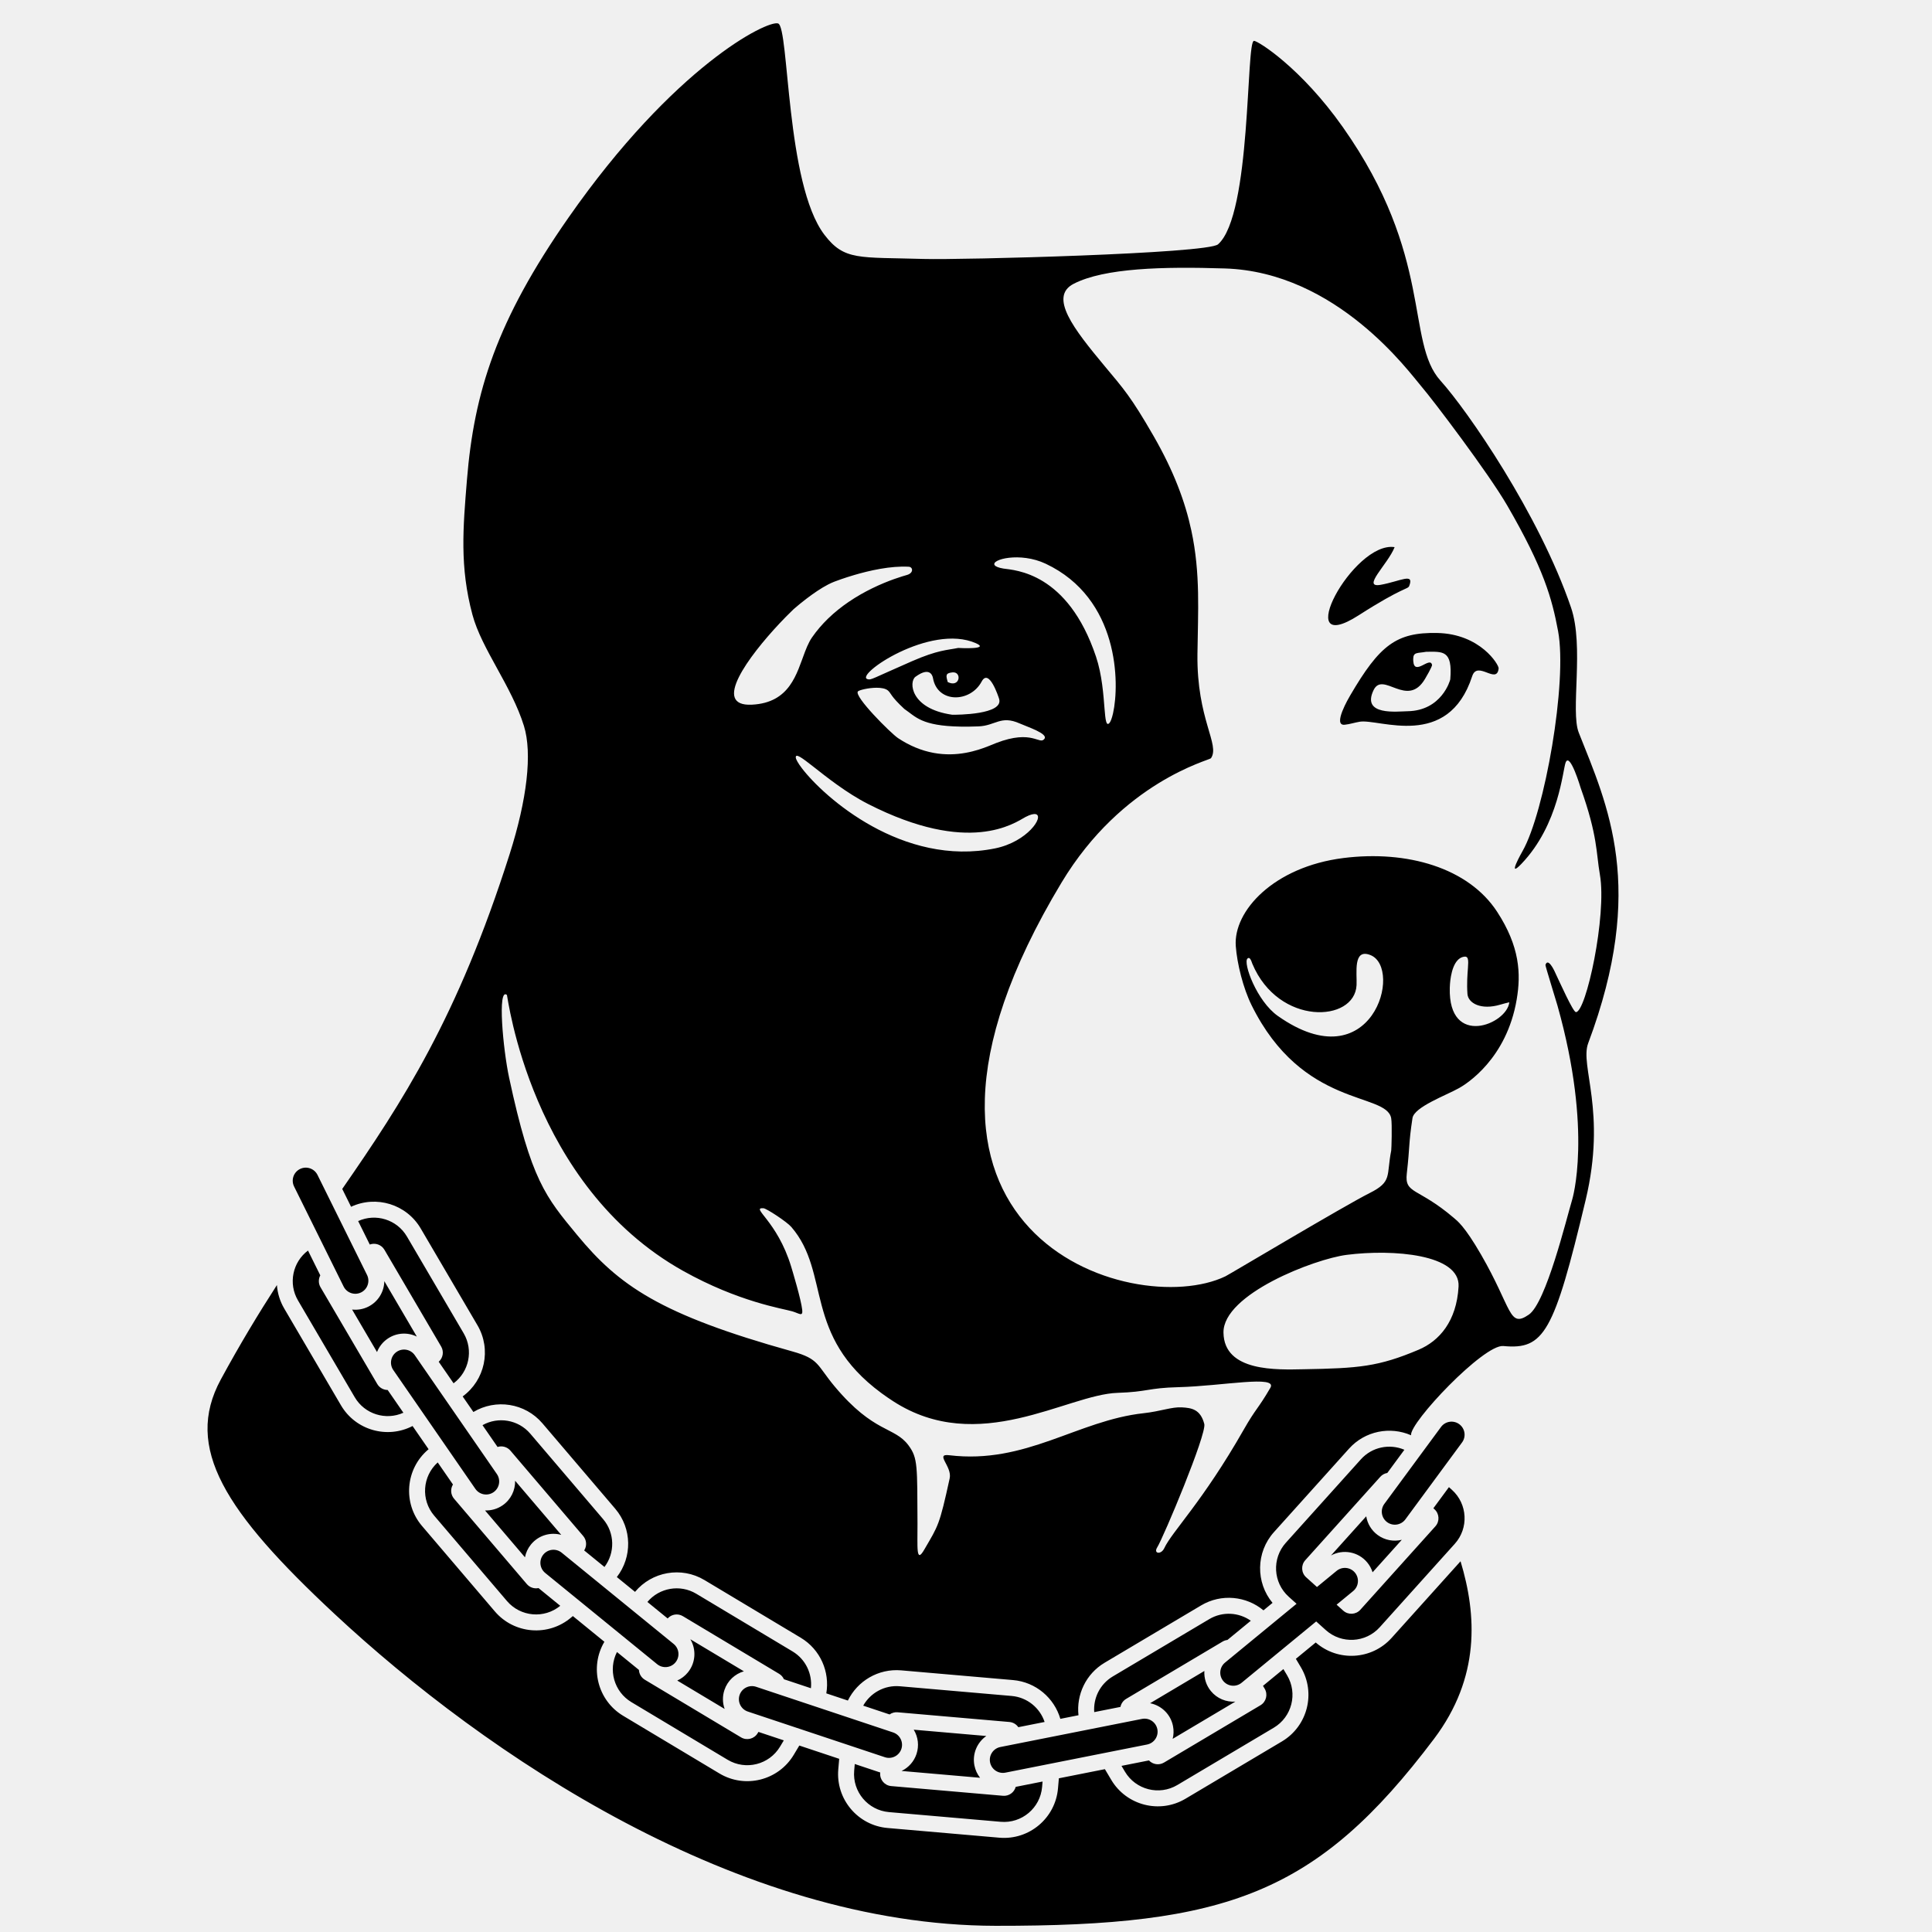
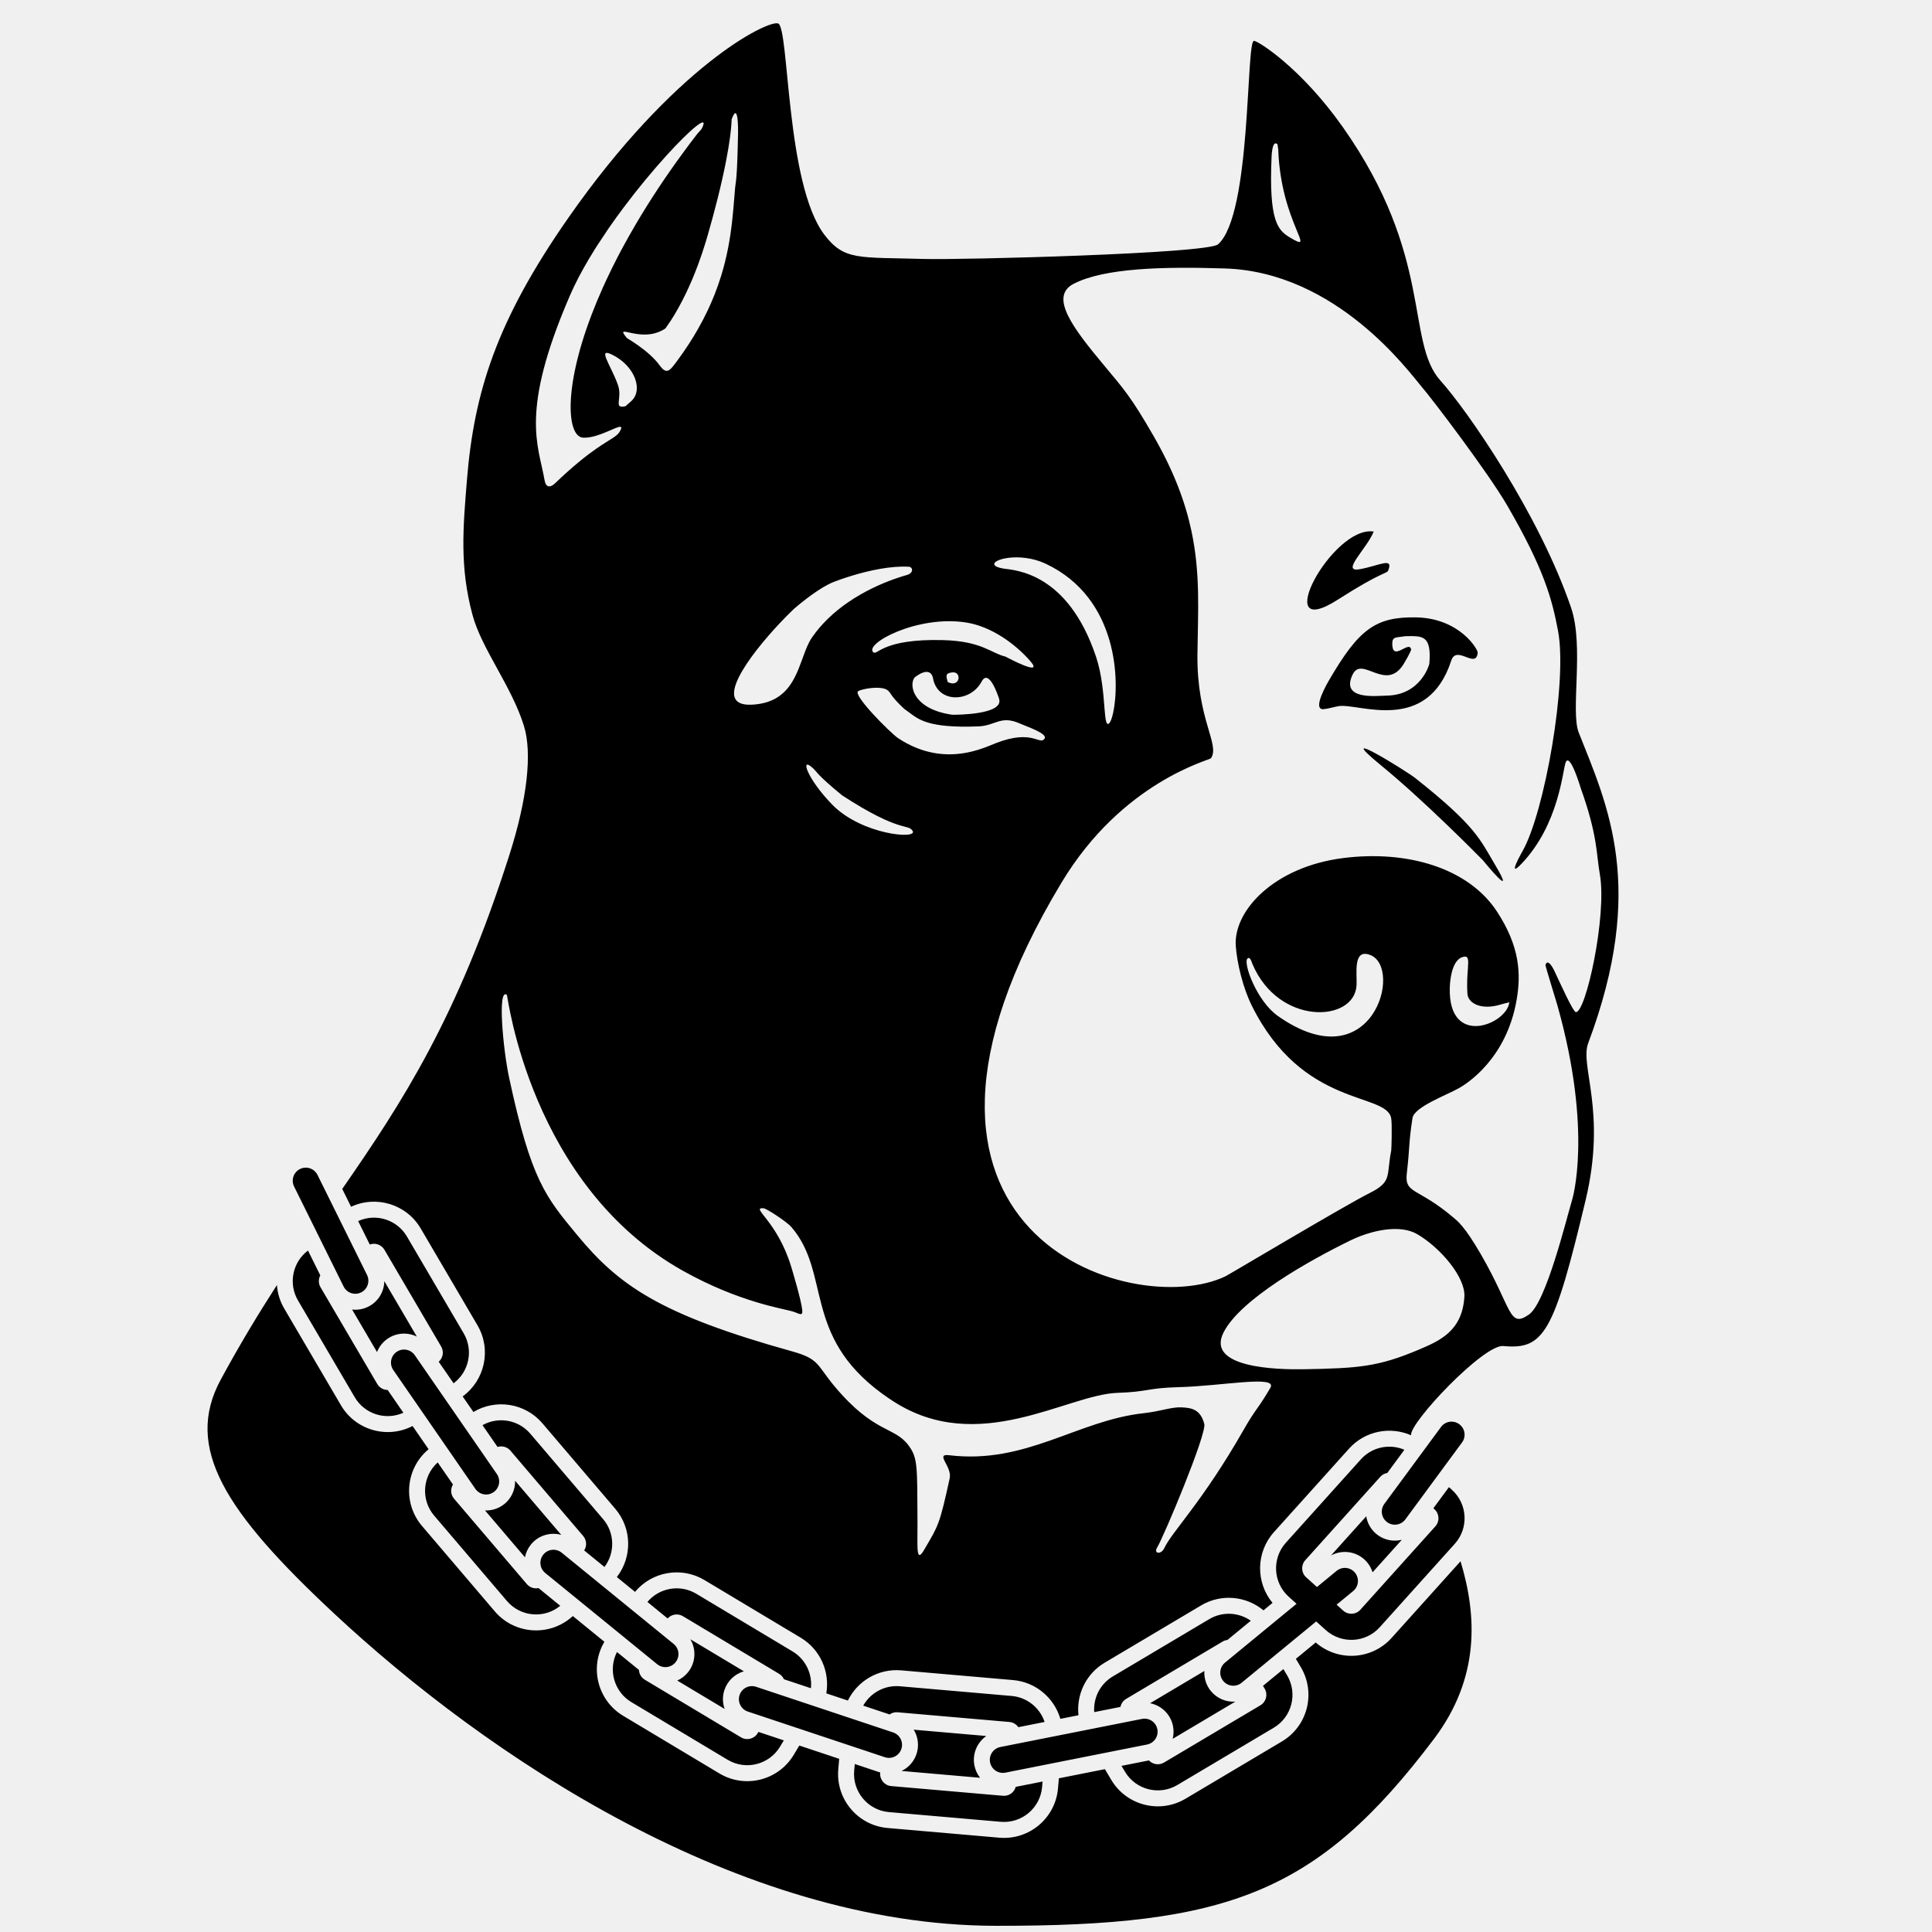
<svg xmlns="http://www.w3.org/2000/svg" xml:space="preserve" viewBox="0 0 1024 1024">
  <style type="text/css">
      .fill { fill: #000; }
      @media (prefers-color-scheme: dark) {
        .fill { fill: #fff; }
      }
  </style>
-   <path d="m697.612 859.402-39.529 32.497a6.923 6.923 0 0 1-9.741-.951 6.924 6.924 0 0 1 .951-9.74l37.911-31.168-4.165-3.747c-8.311-7.475-8.989-20.291-1.514-28.602l39.771-44.214c5.956-6.622 15.302-8.398 23.059-5.066l-9.052 12.286a6.38 6.38 0 0 0-3.716 2.036l-39.771 44.214a6.416 6.416 0 0 0 .479 9.056l5.723 5.147 10.405-8.554a6.923 6.923 0 0 1 9.741.951 6.924 6.924 0 0 1-.951 9.741l-8.787 7.224 3.527 3.173a6.415 6.415 0 0 0 9.055-.479l39.771-44.215a6.414 6.414 0 0 0-.479-9.055l-.582-.523 8.25-11.197 1.588 1.429c8.311 7.476 8.989 20.292 1.514 28.602l-39.771 44.215c-7.475 8.311-20.292 8.989-28.602 1.513zM181.397 630.165c31.811-45.938 61.124-90.696 88.723-177.466 9.226-29.006 12.08-53.395 7.582-67.931-6.546-21.156-22.403-40.754-27.279-58.886-6.842-25.439-4.999-46.193-2.939-71.476 3.8-46.642 15.681-84.399 53.781-138.995C357.301 35.115 406.821 10.489 412.43 12.441c5.891 2.049 3.98 85.018 24.501 111.951 10.579 13.885 18.213 11.829 52.737 12.861 19.204.574 150.267-2.8 155.909-7.748 17.858-15.661 14.717-108.014 19.069-107.858 2.274.082 24.972 14.39 47.022 45.642 48.428 68.638 33.194 113.846 51.823 134.472 14.236 15.763 52.29 70.775 69.194 120.275 7.041 20.618-.412 54.919 4.086 66.263 15.297 38.583 35.981 82.074 4.993 164.651-4.529 12.069 9.895 35.94-1.332 83.042-16.813 70.54-22.07 79.474-43.631 77.428-10.395-.986-49.814 40.664-48.922 47.298-11.032-4.831-24.382-2.337-32.872 7.102l-39.77 44.214c-9.647 10.725-9.716 26.742-.764 37.523l-4.812 3.956c-9.085-7.559-22.307-8.994-33.041-2.616l-51.127 30.375c-9.987 5.934-15.066 16.994-13.876 27.843l-9.61 1.907c-3.228-11.03-12.95-19.501-25.082-20.554l-59.247-5.143c-12.161-1.056-23.22 5.648-28.285 15.999l-11.433-3.809c1.937-11.338-3.095-23.222-13.549-29.484l-51.017-30.56c-12.302-7.369-27.925-4.445-36.818 6.254l-9.637-7.854c8.161-10.521 8.123-25.682-.852-36.21l-38.58-45.258c-9.226-10.823-24.781-13.097-36.591-6.017l-5.699-8.251c11.784-8.578 15.373-24.885 7.847-37.721l-30.08-51.301c-7.557-12.887-23.637-17.705-36.907-11.499zM585.43 375.666c.475 5.862.87 9.278 2.516 7.628.653-.656 1.382-2.512 1.998-5.269 3.512-15.739 3.319-60.816-35.687-79.23-13.599-6.419-29.264-2.282-27.063.764.508.703 1.968 1.348 4.626 1.791 6.081.891 34.075 1.92 49.082 46.684 3.245 9.681 3.947 20.478 4.528 27.632m-154.54 30.528c-5.802-4.544-9.279-7.116-9.108-4.686.068.965 1.183 2.973 3.223 5.652 11.644 15.296 53.414 52.477 102.449 42.495 17.095-3.48 26.141-17.034 21.522-18.131-1.066-.254-2.861.157-5.453 1.509-5.817 3.194-29.758 20.443-83.407-6.899-11.602-5.913-22.145-14.395-29.226-19.94m76.953-62.767c.778.041 17.163.913 9.417-2.51-24.24-10.71-64.673 17.1-57.416 19.062 1.954.528 1.91-.075 23.46-9.492 13.866-6.058 18.726-5.868 24.539-7.06M467.184 738.39c-41.852-30.835-26.674-63.593-47.754-88.06-2.411-2.798-13.175-9.821-14.729-9.927-7.195-.493 7.2 6.427 14.652 30.999.55 1.813 5.283 17.419 5.854 22.953.385 3.744-1.754 1.697-5.309.67-5.087-1.47-28.352-4.937-57.856-21.44-80.917-45.262-93.022-145.953-93.356-146.232-5.131-4.287-2.069 28.836 1.151 43.823 11.68 54.367 19.334 63.145 36.036 83.369 22.163 26.839 43.887 42.175 114.041 61.726 14.47 4.032 12.9 7.147 22.492 18.598 20.923 24.975 31.586 21.117 39.08 31.15 5.084 6.808 4.636 11.077 4.803 41.568.068 12.385-.918 21.728 3.729 13.505 7.287-12.541 7.859-12.435 13.333-37.533 1.395-6.395-8.062-13.2-.23-12.256 40.699 4.908 67.955-18.438 102.998-22.27 8.969-.981 14.985-3.415 20.262-3.103 5.035.298 9.851.898 11.917 8.79 1.376 5.257-21.644 60.135-24.977 65.464-2.078 3.321 2.082 3.991 3.771.37 4.1-8.792 20.234-24.442 42.082-62.759 6.572-11.524 7.498-10.799 14.142-22.222 4.021-6.913-25.373-.944-48.742-.346-16.342.418-16.068 2.488-32.29 3.015-26.712.868-73.637 33.678-118.839 4.463a124 124 0 0 1-6.261-4.315M413.09 330.513c-16.086 17.156-36.268 44.078-14.549 42.982 20.26-1.022 23.678-16.478 28.139-28.1.733-1.909 1.494-3.715 2.362-5.337.408-.76.839-1.48 1.302-2.151 2.532-3.672 5.396-6.975 8.443-9.94l.178-.173c3.449-3.334 7.128-6.238 10.822-8.755 4.183-2.851 8.387-5.205 12.299-7.126 8.997-4.419 16.454-6.548 18.595-7.16 3.703-1.057 3.239-4.24.986-4.369-9.626-.549-20.862 2.02-28.927 4.395-5.312 1.564-9.248 3.044-10.442 3.492a32 32 0 0 0-3.433 1.554c-3.828 1.986-7.904 4.829-11.238 7.362l-.188.144a142 142 0 0 0-6.725 5.464 180 180 0 0 0-4.168 4.115 221 221 0 0 0-3.456 3.603m74.696 26.577c-.765.394-1.617.924-2.566 1.616-3.578 2.613-2.805 16.819 19.142 20.071l.434.062c2.093.002 27.505.025 24.725-8.532-.319-.985-5.323-16.389-9.219-9.08-6.034 11.318-23.391 11.582-25.787-1.737-.115-.638-.94-5.226-6.473-2.528zm-23.176 7.432c-4.376.009-9.273 1.256-9.89 1.931-2.31 2.529 17.509 22.28 21.268 24.771 3.091 2.047 6.132 3.657 9.098 4.9 13.393 5.617 25.271 3.782 33.483 1.24 4.187-1.296 7.421-2.776 9.416-3.547 19.436-7.507 23.042 1.38 25.61-2.268 1.929-2.74-8.966-6.253-13.113-8.096-10.121-4.5-12.796 1.203-21.896 1.546a174 174 0 0 1-9.376.121c-21.014-.348-23.935-5.348-29.896-9.367-7.413-6.885-6.906-8.2-8.636-9.725-1.271-1.12-3.585-1.512-6.068-1.506m98.034 103.247c-112.191 186.308 37.901 232.248 86.847 208.709 2.107-1.013 63.313-37.558 76.426-44.125 12.162-6.091 8.798-9.115 11.459-22.542.129-.651.542-13.936-.018-17.113-2.463-13.99-46.952-5.072-74.03-59.995-4.419-8.962-7.642-21.844-8.336-31.228-1.378-18.635 20.164-42.048 56.996-46.695 33.783-4.262 66.325 5.161 81.527 28.491 12.039 18.475 12.671 32.862 10.368 46.445-5.348 31.542-26.607 44.785-30.517 46.975-7.067 3.959-23.827 10.014-24.728 15.96-2.132 14.07-1.275 14.078-3.005 29.301-1.259 11.075 5.766 7.187 24.924 23.553 1.752 1.496 5.619 4.213 14.396 19.402 16.601 28.729 14.695 39.216 25.359 31.876 9.141-6.292 19.905-50.717 22.956-60.875.004-.011 11.128-35.834-7.79-102.977-.881-3.126-6.492-21.073-6.358-21.488 1.326-4.097 4.606 2.874 4.804 3.296 2.973 6.319 9.825 21.588 11.312 21.701 5.323.405 16.539-51.187 12.736-72.893-2.014-11.497-1.077-20.412-10.168-45.873-.004-.011-5.589-18.925-7.92-13.697-1.618 3.628-3.346 32.915-23.589 53.977-7.875 8.194.434-6.411.708-6.893 11.653-20.485 23.866-89.545 18.812-116.57-3.214-17.183-7.554-33.101-26.925-66.519-9.979-17.215-39.458-56.122-45.562-63.201-6.292-7.296-44.699-60.59-104.106-62.483-32.903-1.049-63.843-.246-80.138 8.119-13.344 6.85 0 23.938 16.408 43.635 9.969 11.968 13.852 16.071 25.898 37 10.836 18.824 16.806 35.06 20.039 50.117 4.927 22.941 3.499 43.143 3.239 65.588-.4 34.667 12.146 47.928 7.158 55.139-.753 1.088-46.922 12.311-79.182 65.883m98.527 40.29c-2.414 2.318 4.915 22.53 16.107 30.414 49.93 35.17 66.608-25.351 49.059-32.274-9.351-3.689-7.031 9.545-7.332 15.914-.942 19.912-41.372 21.747-55.232-11.282-.748-2.313-1.542-3.789-2.602-2.772m52.539 157.048c-16.939 2.173-65.51 20.797-65.242 41.194.274 20.981 28.549 19.675 42.476 19.432 29.14-.507 39.609-1.327 60.957-10.352 10.924-4.618 20.139-15.05 21.169-33.477.955-17.07-34.586-19.975-59.36-16.797M502.325 361.503c6.551 3.3 7.697-5.731 2.403-5.121-3.661.422-3.4 1.611-2.403 5.121m270.308 147.374c-3.94 4.097-4.187 13.532-4.219 14.724-.839 31.996 30.378 19.265 31.547 7.628-2.383.624-2.32.516-4.704 1.231-10.373 3.11-17.15-.812-17.484-5.692-.384-5.619.012-10.171.25-13.482.338-4.687.359-6.887-2.597-6.107-1.093.288-2.015.889-2.793 1.698m-582.801 138.32c9.326-4.251 20.559-.838 25.855 8.194l30.08 51.301c5.272 8.991 2.813 20.396-5.36 26.48l-7.883-11.413a6.42 6.42 0 0 0 1.303-8.066l-30.08-51.301a6.42 6.42 0 0 0-7.761-2.769zm13.871 31.842 17.221 29.371c-4.835-2.365-10.775-2.122-15.515 1.153a15.3 15.3 0 0 0-5.581 7.05l-13.207-22.524a15.3 15.3 0 0 0 8.528-1.502c5.336-2.642 8.462-7.974 8.554-13.548m-33.943-3.066a6.41 6.41 0 0 0 .116 6.28l30.08 51.301a6.41 6.41 0 0 0 5.522 3.168l8.327 12.056c-9.313 4.206-20.505.788-25.789-8.223l-30.08-51.301c-5.261-8.972-2.824-20.347 5.307-26.44zm57.402 92.143-.252.215c-12.06 10.28-13.505 28.417-3.225 40.476l38.579 45.258c10.28 12.059 28.417 13.504 40.477 3.224l.876-.747 16.722 13.629c-8.029 13.575-3.587 31.129 9.96 39.244l51.017 30.56c13.594 8.143 31.242 3.717 39.385-9.877l2.953-4.929 21.135 7.042-.484 5.576c-1.37 15.787 10.334 29.717 26.121 31.087l59.247 5.143c15.787 1.37 29.716-10.334 31.087-26.121l.465-5.36 24.393-4.842 3.362 5.658c8.094 13.624 25.725 18.113 39.349 10.019l51.126-30.376c13.624-8.094 18.113-25.726 10.019-39.349l-2.636-4.436 10.529-8.656c11.788 10.289 29.721 9.238 40.221-2.435l36.53-40.613c8.609 28.433 10.519 61.523-14.049 94.111-62.002 82.243-109.804 99.278-232.376 99.101-136.585-.197-270.243-90.657-350.225-165.162-58.214-54.228-80.071-88.184-60.449-124.37 10.159-18.734 20.069-35.084 29.751-50.077a28.6 28.6 0 0 0 3.869 12.423l30.08 51.301c7.756 13.226 24.489 17.953 37.949 10.985zm28.576-12.749c8.268-4.652 18.948-2.966 25.332 4.523l38.579 45.258c6.284 7.371 6.358 17.962.73 25.376l-10.752-8.763a6.42 6.42 0 0 0-.511-7.634l-38.579-45.258a6.42 6.42 0 0 0-6.821-1.952zm17.288 29.461 24.453 28.686c-5.709-1.59-12.078.213-16.059 5.098a15.3 15.3 0 0 0-3.177 6.784l-21.167-24.83a15.3 15.3 0 0 0 9.317-2.713c4.423-3.055 6.748-8.02 6.633-13.025m-32.949 1.986a6.42 6.42 0 0 0 .579 7.527l38.579 45.258a6.41 6.41 0 0 0 6.19 2.117l11.523 9.391c-8.505 6.971-21.081 5.876-28.246-2.529l-38.58-45.258c-7.136-8.372-6.262-20.896 1.876-28.203zm103.057 62.256c6.282-7.491 17.262-9.525 25.914-4.343l51.017 30.56c6.979 4.181 10.532 11.913 9.735 19.509l-14.295-4.763a6.38 6.38 0 0 0-2.553-2.872l-51.017-30.56a6.42 6.42 0 0 0-8.067 1.217zm22.772 19.77 28.361 16.988c-4.685 1.366-8.645 4.931-10.303 9.906a15.3 15.3 0 0 0 .112 10.04l-25.119-15.047a15.3 15.3 0 0 0 5.641-4.324c4.187-5.137 4.502-12.173 1.308-17.563m-27.257 16.254a6.41 6.41 0 0 0 3.109 5.191l51.017 30.56a6.416 6.416 0 0 0 8.796-2.206l.413-.69 13.45 4.481-1.99 3.322c-5.744 9.589-18.192 12.711-27.782 6.966l-51.016-30.559c-9.186-5.503-12.437-17.158-7.645-26.558zm118.873 18.939c3.775-6.727 11.246-10.991 19.425-10.281l59.247 5.143c8.294.72 14.99 6.354 17.469 13.784l-13.935 2.765a6.4 6.4 0 0 0-4.731-2.76l-59.247-5.143a6.4 6.4 0 0 0-4.25 1.149zm26.774 12.74 38.479 3.34c-4.866 3.386-7.538 9.445-6.311 15.628a15.3 15.3 0 0 0 2.997 6.516l-41.612-3.612a15.34 15.34 0 0 0 7.918-8.991 15.35 15.35 0 0 0-1.471-12.881m-17.753 22.684-.022.259a6.415 6.415 0 0 0 5.833 6.942l59.247 5.143a6.42 6.42 0 0 0 6.748-4.725l14.237-2.826-.253 2.915c-.967 11.136-10.793 19.392-21.929 18.425l-59.246-5.142c-11.137-.967-19.393-10.793-18.426-21.929l.309-3.559 13.274 4.423zm143.025-36.711 28.771-17.094a15.32 15.32 0 0 0 3.47 10.668c3.279 3.989 8.153 5.902 12.944 5.574l-33.215 19.734c.549-2.152.638-4.456.177-6.778-1.251-6.305-6.202-10.943-12.147-12.104m95.878-78.304 18.68-20.767a15.32 15.32 0 0 0 6.052 9.903c3.824 2.818 8.525 3.601 12.807 2.548l-15.489 17.219a15.3 15.3 0 0 0-2.798-5.17c-4.766-5.796-12.9-7.208-19.252-3.733m-125.487 83.017c-.543-7.416 3.032-14.861 9.854-18.915l51.127-30.376c7.077-4.205 15.689-3.595 22.016.857l-12.385 10.182a6.4 6.4 0 0 0-2.561.861l-51.127 30.375a6.4 6.4 0 0 0-3.011 4.255zm29.012 25.6a6.42 6.42 0 0 0 7.968 1.141l51.126-30.376a6.416 6.416 0 0 0 2.238-8.788l-.892-1.5 10.817-8.892 1.974 3.322c5.709 9.61 2.543 22.048-7.067 27.757l-51.127 30.376c-9.61 5.709-22.047 2.543-27.756-7.067l-1.833-3.085zM155.873 628.871a6.924 6.924 0 0 1 3.13-9.273 6.924 6.924 0 0 1 9.273 3.131l26.25 53.005a6.924 6.924 0 0 1-3.131 9.273 6.923 6.923 0 0 1-9.272-3.13zm52.582 97.279a6.924 6.924 0 0 1 1.761-9.628 6.925 6.925 0 0 1 9.627 1.761l43.504 62.983a6.924 6.924 0 0 1-1.761 9.628 6.925 6.925 0 0 1-9.627-1.761zm80.514 107.542a6.923 6.923 0 0 1-.993-9.736 6.924 6.924 0 0 1 9.737-.993l59.336 48.36a6.92 6.92 0 0 1 .992 9.736 6.923 6.923 0 0 1-9.736.993zm107.398 73.469a6.92 6.92 0 0 1-4.378-8.753 6.923 6.923 0 0 1 8.753-4.378l72.622 24.197a6.923 6.923 0 0 1 4.378 8.753 6.923 6.923 0 0 1-8.753 4.378zm136.529 32.374a6.924 6.924 0 0 1-8.136-5.441 6.924 6.924 0 0 1 5.441-8.135l75.082-14.903a6.924 6.924 0 0 1 8.136 5.441 6.924 6.924 0 0 1-5.441 8.135zm211.976-134.233a6.925 6.925 0 0 1-9.677 1.467 6.924 6.924 0 0 1-1.466-9.677l30.041-40.772a6.924 6.924 0 0 1 9.677-1.466 6.923 6.923 0 0 1 1.466 9.676zm-5.693-515.306c-3.591 9.129-17.886 21.873-7.326 19.955 10.344-1.878 17.837-6.569 15.064.599-.741 1.914-3.105.387-26.797 15.571-36.437 23.352-2.921-39.519 19.059-36.125m-23.521 78.555c15.572-26.601 24.37-33.478 46.071-33.058 22.924.443 32.767 16.926 32.58 18.757-.909 8.889-11.219-4.426-14.019 4.154-12.827 39.311-49.287 22.389-59.646 24.128-2.661.447-5.252 1.325-7.938 1.595-6.645.669 2.307-14.484 2.952-15.576m33.37-19.149q0 .478.043 1.056c.604 8.062 8.88-2.793 9.934 1.916.192.856-3.381 6.892-3.721 7.467-9.409 15.894-22.274-4.478-27.278 5.968-6.562 13.701 12.646 11.242 18.035 11.156 18.129-.288 22.594-16.448 22.632-16.897 1.315-15.636-4.003-14.662-12.769-14.612-4.662.859-6.878-.01-6.876 3.946" class="fill" />
+   <path d="m697.612 859.402-39.529 32.497a6.923 6.923 0 0 1-9.741-.951 6.924 6.924 0 0 1 .951-9.74l37.911-31.168-4.165-3.747c-8.311-7.475-8.989-20.291-1.514-28.602l39.771-44.214c5.956-6.622 15.302-8.398 23.059-5.066l-9.052 12.286a6.38 6.38 0 0 0-3.716 2.036l-39.771 44.214a6.416 6.416 0 0 0 .479 9.056l5.723 5.147 10.405-8.554a6.923 6.923 0 0 1 9.741.951 6.924 6.924 0 0 1-.951 9.741l-8.787 7.224 3.527 3.173a6.415 6.415 0 0 0 9.055-.479l39.771-44.215a6.414 6.414 0 0 0-.479-9.055l-.582-.523 8.25-11.197 1.588 1.429c8.311 7.476 8.989 20.292 1.514 28.602l-39.771 44.215c-7.475 8.311-20.292 8.989-28.602 1.513zM181.397 630.165c31.811-45.938 61.124-90.696 88.723-177.466 9.226-29.006 12.08-53.395 7.582-67.931-6.546-21.156-22.403-40.754-27.279-58.886-6.842-25.439-4.999-46.193-2.939-71.476 3.8-46.642 15.681-84.399 53.781-138.995C357.301 35.115 406.821 10.489 412.43 12.441c5.891 2.049 3.98 85.018 24.501 111.951 10.579 13.885 18.213 11.829 52.737 12.861 19.204.574 150.267-2.8 155.909-7.748 17.858-15.661 14.717-108.014 19.069-107.858 2.274.082 24.972 14.39 47.022 45.642 48.428 68.638 33.194 113.846 51.823 134.472 14.236 15.763 52.29 70.775 69.194 120.275 7.041 20.618-.412 54.919 4.086 66.263 15.297 38.583 35.981 82.074 4.993 164.651-4.529 12.069 9.895 35.94-1.332 83.042-16.813 70.54-22.07 79.474-43.631 77.428-10.395-.986-49.814 40.664-48.922 47.298-11.032-4.831-24.382-2.337-32.872 7.102l-39.77 44.214c-9.647 10.725-9.716 26.742-.764 37.523l-4.812 3.956c-9.085-7.559-22.307-8.994-33.041-2.616l-51.127 30.375c-9.987 5.934-15.066 16.994-13.876 27.843l-9.61 1.907c-3.228-11.03-12.95-19.501-25.082-20.554l-59.247-5.143c-12.161-1.056-23.22 5.648-28.285 15.999l-11.433-3.809c1.937-11.338-3.095-23.222-13.549-29.484l-51.017-30.56c-12.302-7.369-27.925-4.445-36.818 6.254l-9.637-7.854c8.161-10.521 8.123-25.682-.852-36.21l-38.58-45.258c-9.226-10.823-24.781-13.097-36.591-6.017l-5.699-8.251c11.784-8.578 15.373-24.885 7.847-37.721l-30.08-51.301c-7.557-12.887-23.637-17.705-36.907-11.499zM585.43 375.666c.475 5.862.87 9.278 2.516 7.628.653-.656 1.382-2.512 1.998-5.269 3.512-15.739 3.319-60.816-35.687-79.23-13.599-6.419-29.264-2.282-27.063.764.508.703 1.968 1.348 4.626 1.791 6.081.891 34.075 1.92 49.082 46.684 3.245 9.681 3.947 20.478 4.528 27.632m-97.644-18.576c-.765.394-1.617.924-2.566 1.616-3.578 2.613-2.805 16.819 19.142 20.071l.434.062c2.093.002 27.505.025 24.725-8.532-.319-.985-5.323-16.389-9.219-9.08-6.034 11.318-23.391 11.582-25.787-1.737-.115-.638-.94-5.226-6.473-2.528zm-23.176 7.432c-4.376.009-9.273 1.256-9.89 1.931-2.31 2.529 17.509 22.28 21.268 24.771 3.091 2.047 6.132 3.657 9.098 4.9 13.393 5.617 25.271 3.782 33.483 1.24 4.187-1.296 7.421-2.776 9.416-3.547 19.436-7.507 23.042 1.38 25.61-2.268 1.929-2.74-8.966-6.253-13.113-8.096-10.121-4.5-12.796 1.203-21.896 1.546a174 174 0 0 1-9.376.121c-21.014-.348-23.935-5.348-29.896-9.367-7.413-6.885-6.906-8.2-8.636-9.725-1.271-1.12-3.585-1.512-6.068-1.506m196.561 143.537c-2.414 2.318 4.915 22.53 16.107 30.414 49.93 35.17 66.608-25.351 49.059-32.274-9.351-3.689-7.031 9.545-7.332 15.914-.942 19.912-41.372 21.747-55.232-11.282-.748-2.313-1.542-3.789-2.602-2.772M312.292 136.983c-3.977 6.679-7.486 13.327-10.239 19.695-26.762 61.901-16.659 79.151-13.427 97.777 1.043 6.009 5.121 2.112 5.454 1.794 9.998-9.555 17.116-15.082 22.235-18.627 7.598-5.263 10.791-6.157 12.461-9.376 2.55-4.913-4.772.294-12.729 2.681-2.369.71-4.795 1.171-7.033 1.04-8.198-.481-10.75-24.995 4.476-65.009a270 270 0 0 1 5.809-14.03q.988-2.214 2.044-4.479a326 326 0 0 1 5.837-11.872l.209-.404.096-.185.351-.674.502-.957.013-.026.724-1.369.666-1.248a396 396 0 0 1 3.073-5.605 366 366 0 0 1 4.24-7.385 409 409 0 0 1 5.935-9.764c7.523-12.001 16.287-24.649 26.446-37.836 2.144-2.486 2.226-2.361 2.739-3.413 3.579-7.335-5.846.275-19.182 14.991-6.906 7.621-14.862 17.147-22.604 27.491a364 364 0 0 0-7.04 9.736l-.881 1.269c-.367.531-4.993 7.443-6.109 9.195q-.567.888-1.124 1.777a249 249 0 0 0-2.942 4.813m134.081 284.591c-13.134-10.742-13.431-12.459-15.128-14.088-7.812-7.493-3.485 5.39 9.964 19.088 15.585 15.873 45.446 18.47 42.501 13.82-2.539-4.008-6.314 1.371-37.337-18.82m326.26 87.303c-3.94 4.097-4.187 13.532-4.219 14.724-.839 31.996 30.378 19.265 31.547 7.628-2.383.624-2.32.516-4.704 1.231-10.373 3.11-17.15-.812-17.484-5.692-.384-5.619.012-10.171.25-13.482.338-4.687.359-6.887-2.597-6.107-1.093.288-2.015.889-2.793 1.698M674.329 79.359a28 28 0 0 0-.342 3.238c-1.6 34.727 3.33 39.409 9.614 43.218 15.094 9.15-4.772-7.458-6.119-46.765-.425-2.333-.135-2.526-.835-2.918-1.304-.731-1.976 1.261-2.318 3.227M532.944 348.026c.941.503 20.726 11.082 13.117 2.352-7.946-9.117-20.515-18.205-33.576-20.373-26.072-4.327-54.807 11.323-49.577 15.745 2.115 1.787 4.713-7.313 36.861-6.48 20.683.535 25.285 6.862 33.175 8.756m-65.76 390.364c-41.852-30.835-26.674-63.593-47.754-88.06-2.411-2.798-13.175-9.821-14.729-9.927-7.195-.493 7.2 6.427 14.652 30.999.55 1.813 5.283 17.419 5.854 22.953.385 3.744-1.754 1.697-5.309.67-5.087-1.47-28.352-4.937-57.856-21.44-80.917-45.262-93.022-145.953-93.356-146.232-5.131-4.287-2.069 28.836 1.151 43.823 11.68 54.367 19.334 63.145 36.036 83.369 22.163 26.839 43.887 42.175 114.041 61.726 14.47 4.032 12.9 7.147 22.492 18.598 20.923 24.975 31.586 21.117 39.08 31.15 5.084 6.808 4.636 11.077 4.803 41.568.068 12.385-.918 21.728 3.729 13.505 7.287-12.541 7.859-12.435 13.333-37.533 1.395-6.395-8.062-13.2-.23-12.256 40.699 4.908 67.955-18.438 102.998-22.27 8.969-.981 14.985-3.415 20.262-3.103 5.035.298 9.851.898 11.917 8.79 1.376 5.257-21.644 60.135-24.977 65.464-2.078 3.321 2.082 3.991 3.771.37 4.1-8.792 20.234-24.442 42.082-62.759 6.572-11.524 7.498-10.799 14.142-22.222 4.021-6.913-25.373-.944-48.742-.346-16.342.418-16.068 2.488-32.29 3.015-26.712.868-73.637 33.678-118.839 4.463a124 124 0 0 1-6.261-4.315m248.545-80.923c-21.87 10.679-58.367 31.159-67.261 48.834-9.432 18.743 28.549 19.675 42.476 19.432 29.14-.507 39.609-1.327 60.957-10.352 10.924-4.618 23.226-9.801 24.256-28.228.567-10.133-12.553-25.739-24.981-33.014-9.204-5.389-24.39-2.071-35.447 3.328m-363.9-482.847c-12.611 7.579-26.728-4.109-19.576 4.534.211.255 11.597 6.544 17.387 14.518 3.814 5.253 5.506 2.672 9.349-2.526a175 175 0 0 0 6.071-8.744l.048-.073a159.8 159.8 0 0 0 4.778-7.84 148 148 0 0 0 5.296-10.174 139 139 0 0 0 3.561-8.219 136 136 0 0 0 3.444-9.785 141 141 0 0 0 3.735-14.945c1.918-9.884 2.65-18.882 3.297-26.928q.194-2.436.39-4.756c.292-3.391 1.088-3.231 1.57-29.022.012-.654.329-17.58-3.39-7.448-.086.233.271 11.301-7.456 42.095a592 592 0 0 1-5.129 19.021q-.58 2.025-1.172 3.962a214 214 0 0 1-4.091 12.105 189 189 0 0 1-3.141 7.903 170 170 0 0 1-3.011 6.699 146 146 0 0 1-4.323 8.389 124 124 0 0 1-1.826 3.159 108 108 0 0 1-2.071 3.329l-.039.06a93 93 0 0 1-2.552 3.734l-.293.405q-.426.29-.856.547m210.815 293.149c-112.191 186.308 37.901 232.248 86.847 208.709 2.107-1.013 63.313-37.558 76.426-44.125 12.162-6.091 8.798-9.115 11.459-22.542.129-.651.542-13.936-.018-17.113-2.463-13.99-46.952-5.072-74.03-59.995-4.419-8.962-7.642-21.844-8.336-31.228-1.378-18.635 20.164-42.048 56.996-46.695 33.783-4.262 66.325 5.161 81.527 28.491 12.039 18.475 12.671 32.862 10.368 46.445-5.348 31.542-26.607 44.785-30.517 46.975-7.067 3.959-23.827 10.014-24.728 15.96-2.132 14.07-1.275 14.078-3.005 29.301-1.259 11.075 5.766 7.187 24.924 23.553 1.752 1.496 5.619 4.213 14.396 19.402 16.601 28.729 14.695 39.216 25.359 31.876 9.141-6.292 19.905-50.717 22.956-60.875.004-.011 11.128-35.834-7.79-102.977-.881-3.126-6.492-21.073-6.358-21.488 1.326-4.097 4.606 2.874 4.804 3.296 2.973 6.319 9.825 21.588 11.312 21.701 5.323.405 16.539-51.187 12.736-72.893-2.014-11.497-1.077-20.412-10.168-45.873-.004-.011-5.589-18.925-7.92-13.697-1.618 3.628-3.346 32.915-23.589 53.977-7.875 8.194.434-6.411.708-6.893 11.653-20.485 23.866-89.545 18.812-116.57-3.214-17.183-7.554-33.101-26.925-66.519-9.979-17.215-39.458-56.122-45.562-63.201-6.292-7.296-44.699-60.59-104.106-62.483-32.903-1.049-63.843-.246-80.138 8.119-13.344 6.85 0 23.938 16.408 43.635 9.969 11.968 13.852 16.071 25.898 37 10.836 18.824 16.806 35.06 20.039 50.117 4.927 22.941 3.499 43.143 3.239 65.588-.4 34.667 12.146 47.928 7.158 55.139-.753 1.088-46.922 12.311-79.182 65.883m165.44-186.041c-3.59 9.129-17.886 21.873-7.325 19.955 10.343-1.878 17.837-6.569 15.064.599-.741 1.915-3.105.387-26.797 15.571-36.438 23.352-2.921-39.518 19.058-36.125m-23.52 78.556c15.572-26.602 24.37-33.479 46.071-33.059 22.923.443 32.767 16.926 32.58 18.757-.91 8.889-11.22-4.426-14.019 4.154-12.828 39.311-49.287 22.389-59.646 24.129-2.662.447-5.253 1.324-7.938 1.594-6.645.67 2.307-14.483 2.952-15.575m33.369-19.15q0 .478.044 1.056c.604 8.063 8.88-2.793 9.934 1.917.191.855-3.382 6.892-3.722 7.466-9.408 15.894-22.274-4.478-27.277 5.968-6.562 13.701 12.645 11.242 18.034 11.156 18.13-.288 22.595-16.448 22.632-16.896 1.316-15.637-4.002-14.662-12.769-14.613-4.662.859-6.877-.01-6.876 3.946m48.033 114.82c-4.155-4.208-31.388-31.788-54.085-50.374-26.893-22.023 13.72 3.237 18.189 6.77 32.153 25.42 34.42 32.693 42.125 45.612 12.596 21.119-5.898-1.601-6.229-2.008M413.09 330.513c-16.086 17.156-36.268 44.078-14.549 42.982 20.26-1.022 23.678-16.478 28.139-28.1.733-1.909 1.494-3.715 2.362-5.337.408-.76.839-1.48 1.302-2.151 2.532-3.672 5.396-6.975 8.443-9.94l.178-.173c3.449-3.334 7.128-6.238 10.822-8.755 4.183-2.851 8.387-5.205 12.299-7.126 8.997-4.419 16.454-6.548 18.595-7.16 3.703-1.057 3.239-4.24.986-4.369-9.626-.549-20.862 2.02-28.927 4.395-5.312 1.564-9.248 3.044-10.442 3.492a32 32 0 0 0-3.433 1.554c-3.828 1.986-7.904 4.829-11.238 7.362l-.188.144a142 142 0 0 0-6.725 5.464 180 180 0 0 0-4.168 4.115 221 221 0 0 0-3.456 3.603M326.37 189.04a28 28 0 0 0-.585-.336c-10.2-5.699-2.302 4.198 1.664 15.105 2.716 7.466-2.711 13.032 4.066 11.505 1.015-.949 2.112-1.809 3.128-2.759 1.657-1.551 2.571-3.539 2.816-5.736.342-3.078-.631-6.566-2.716-9.834-1.909-2.994-4.753-5.803-8.373-7.945m175.955 172.463c6.551 3.3 7.697-5.731 2.403-5.121-3.661.422-3.4 1.611-2.403 5.121M189.832 647.197c9.326-4.251 20.559-.838 25.855 8.194l30.08 51.301c5.272 8.991 2.813 20.396-5.36 26.48l-7.883-11.413a6.42 6.42 0 0 0 1.303-8.066l-30.08-51.301a6.42 6.42 0 0 0-7.761-2.769zm13.871 31.842 17.221 29.371c-4.835-2.365-10.775-2.122-15.515 1.153a15.3 15.3 0 0 0-5.581 7.05l-13.207-22.524a15.3 15.3 0 0 0 8.528-1.502c5.336-2.642 8.462-7.974 8.554-13.548m-33.943-3.066a6.41 6.41 0 0 0 .116 6.28l30.08 51.301a6.41 6.41 0 0 0 5.522 3.168l8.327 12.056c-9.313 4.206-20.505.788-25.789-8.223l-30.08-51.301c-5.261-8.972-2.824-20.347 5.307-26.44zm57.402 92.143-.252.215c-12.06 10.28-13.505 28.417-3.225 40.476l38.579 45.258c10.28 12.059 28.417 13.504 40.477 3.224l.876-.747 16.722 13.629c-8.029 13.575-3.587 31.129 9.96 39.244l51.017 30.56c13.594 8.143 31.242 3.717 39.385-9.877l2.953-4.929 21.135 7.042-.484 5.576c-1.37 15.787 10.334 29.717 26.121 31.087l59.247 5.143c15.787 1.37 29.716-10.334 31.087-26.121l.465-5.36 24.393-4.842 3.362 5.658c8.094 13.624 25.725 18.113 39.349 10.019l51.126-30.376c13.624-8.094 18.113-25.726 10.019-39.349l-2.636-4.436 10.529-8.656c11.788 10.289 29.721 9.238 40.221-2.435l36.53-40.613c8.609 28.433 10.519 61.523-14.049 94.111-62.002 82.243-109.804 99.278-232.376 99.101-136.585-.197-270.243-90.657-350.225-165.162-58.214-54.228-80.071-88.184-60.449-124.37 10.159-18.734 20.069-35.084 29.751-50.077a28.6 28.6 0 0 0 3.869 12.423l30.08 51.301c7.756 13.226 24.489 17.953 37.949 10.985zm28.576-12.749c8.268-4.652 18.948-2.966 25.332 4.523l38.579 45.258c6.284 7.371 6.358 17.962.73 25.376l-10.752-8.763a6.42 6.42 0 0 0-.511-7.634l-38.579-45.258a6.42 6.42 0 0 0-6.821-1.952zm17.288 29.461 24.453 28.686c-5.709-1.59-12.078.213-16.059 5.098a15.3 15.3 0 0 0-3.177 6.784l-21.167-24.83a15.3 15.3 0 0 0 9.317-2.713c4.423-3.055 6.748-8.02 6.633-13.025m-32.949 1.986a6.42 6.42 0 0 0 .579 7.527l38.579 45.258a6.41 6.41 0 0 0 6.19 2.117l11.523 9.391c-8.505 6.971-21.081 5.876-28.246-2.529l-38.58-45.258c-7.136-8.372-6.262-20.896 1.876-28.203zm103.057 62.256c6.282-7.491 17.262-9.525 25.914-4.343l51.017 30.56c6.979 4.181 10.532 11.913 9.735 19.509l-14.295-4.763a6.38 6.38 0 0 0-2.553-2.872l-51.017-30.56a6.42 6.42 0 0 0-8.067 1.217zm22.772 19.77 28.361 16.988c-4.685 1.366-8.645 4.931-10.303 9.906a15.3 15.3 0 0 0 .112 10.04l-25.119-15.047a15.3 15.3 0 0 0 5.641-4.324c4.187-5.137 4.502-12.173 1.308-17.563m-27.257 16.254a6.41 6.41 0 0 0 3.109 5.191l51.017 30.56a6.416 6.416 0 0 0 8.796-2.206l.413-.69 13.45 4.481-1.99 3.322c-5.744 9.589-18.192 12.711-27.782 6.966l-51.016-30.559c-9.186-5.503-12.437-17.158-7.645-26.558zm118.873 18.939c3.775-6.727 11.246-10.991 19.425-10.281l59.247 5.143c8.294.72 14.99 6.354 17.469 13.784l-13.935 2.765a6.4 6.4 0 0 0-4.731-2.76l-59.247-5.143a6.4 6.4 0 0 0-4.25 1.149zm26.774 12.74 38.479 3.34c-4.866 3.386-7.538 9.445-6.311 15.628a15.3 15.3 0 0 0 2.997 6.516l-41.612-3.612a15.34 15.34 0 0 0 7.918-8.991 15.35 15.35 0 0 0-1.471-12.881m-17.753 22.684-.022.259a6.415 6.415 0 0 0 5.833 6.942l59.247 5.143a6.42 6.42 0 0 0 6.748-4.725l14.237-2.826-.253 2.915c-.967 11.136-10.793 19.392-21.929 18.425l-59.246-5.142c-11.137-.967-19.393-10.793-18.426-21.929l.309-3.559 13.274 4.423zm143.025-36.711 28.771-17.094a15.32 15.32 0 0 0 3.47 10.668c3.279 3.989 8.153 5.902 12.944 5.574l-33.215 19.734c.549-2.152.638-4.456.177-6.778-1.251-6.305-6.202-10.943-12.147-12.104m95.878-78.304 18.68-20.767a15.32 15.32 0 0 0 6.052 9.903c3.824 2.818 8.525 3.601 12.807 2.548l-15.489 17.219a15.3 15.3 0 0 0-2.798-5.17c-4.766-5.796-12.9-7.208-19.252-3.733m-125.487 83.017c-.543-7.416 3.032-14.861 9.854-18.915l51.127-30.376c7.077-4.205 15.689-3.595 22.016.857l-12.385 10.182a6.4 6.4 0 0 0-2.561.861l-51.127 30.375a6.4 6.4 0 0 0-3.011 4.255zm29.012 25.6a6.42 6.42 0 0 0 7.968 1.141l51.126-30.376a6.416 6.416 0 0 0 2.238-8.788l-.892-1.5 10.817-8.892 1.974 3.322c5.709 9.61 2.543 22.048-7.067 27.757l-51.127 30.376c-9.61 5.709-22.047 2.543-27.756-7.067l-1.833-3.085zM155.873 628.871a6.924 6.924 0 0 1 3.13-9.273 6.924 6.924 0 0 1 9.273 3.131l26.25 53.005a6.924 6.924 0 0 1-3.131 9.273 6.923 6.923 0 0 1-9.272-3.13zm52.582 97.279a6.924 6.924 0 0 1 1.761-9.628 6.925 6.925 0 0 1 9.627 1.761l43.504 62.983a6.924 6.924 0 0 1-1.761 9.628 6.925 6.925 0 0 1-9.627-1.761zm80.514 107.542a6.923 6.923 0 0 1-.993-9.736 6.924 6.924 0 0 1 9.737-.993l59.336 48.36a6.92 6.92 0 0 1 .992 9.736 6.923 6.923 0 0 1-9.736.993zm107.398 73.469a6.92 6.92 0 0 1-4.378-8.753 6.923 6.923 0 0 1 8.753-4.378l72.622 24.197a6.923 6.923 0 0 1 4.378 8.753 6.923 6.923 0 0 1-8.753 4.378zm136.529 32.374a6.924 6.924 0 0 1-8.136-5.441 6.924 6.924 0 0 1 5.441-8.135l75.082-14.903a6.924 6.924 0 0 1 8.136 5.441 6.924 6.924 0 0 1-5.441 8.135zm211.976-134.233a6.925 6.925 0 0 1-9.677 1.467 6.924 6.924 0 0 1-1.466-9.677l30.041-40.772a6.924 6.924 0 0 1 9.677-1.466 6.923 6.923 0 0 1 1.466 9.676z" class="fill" />
</svg>
